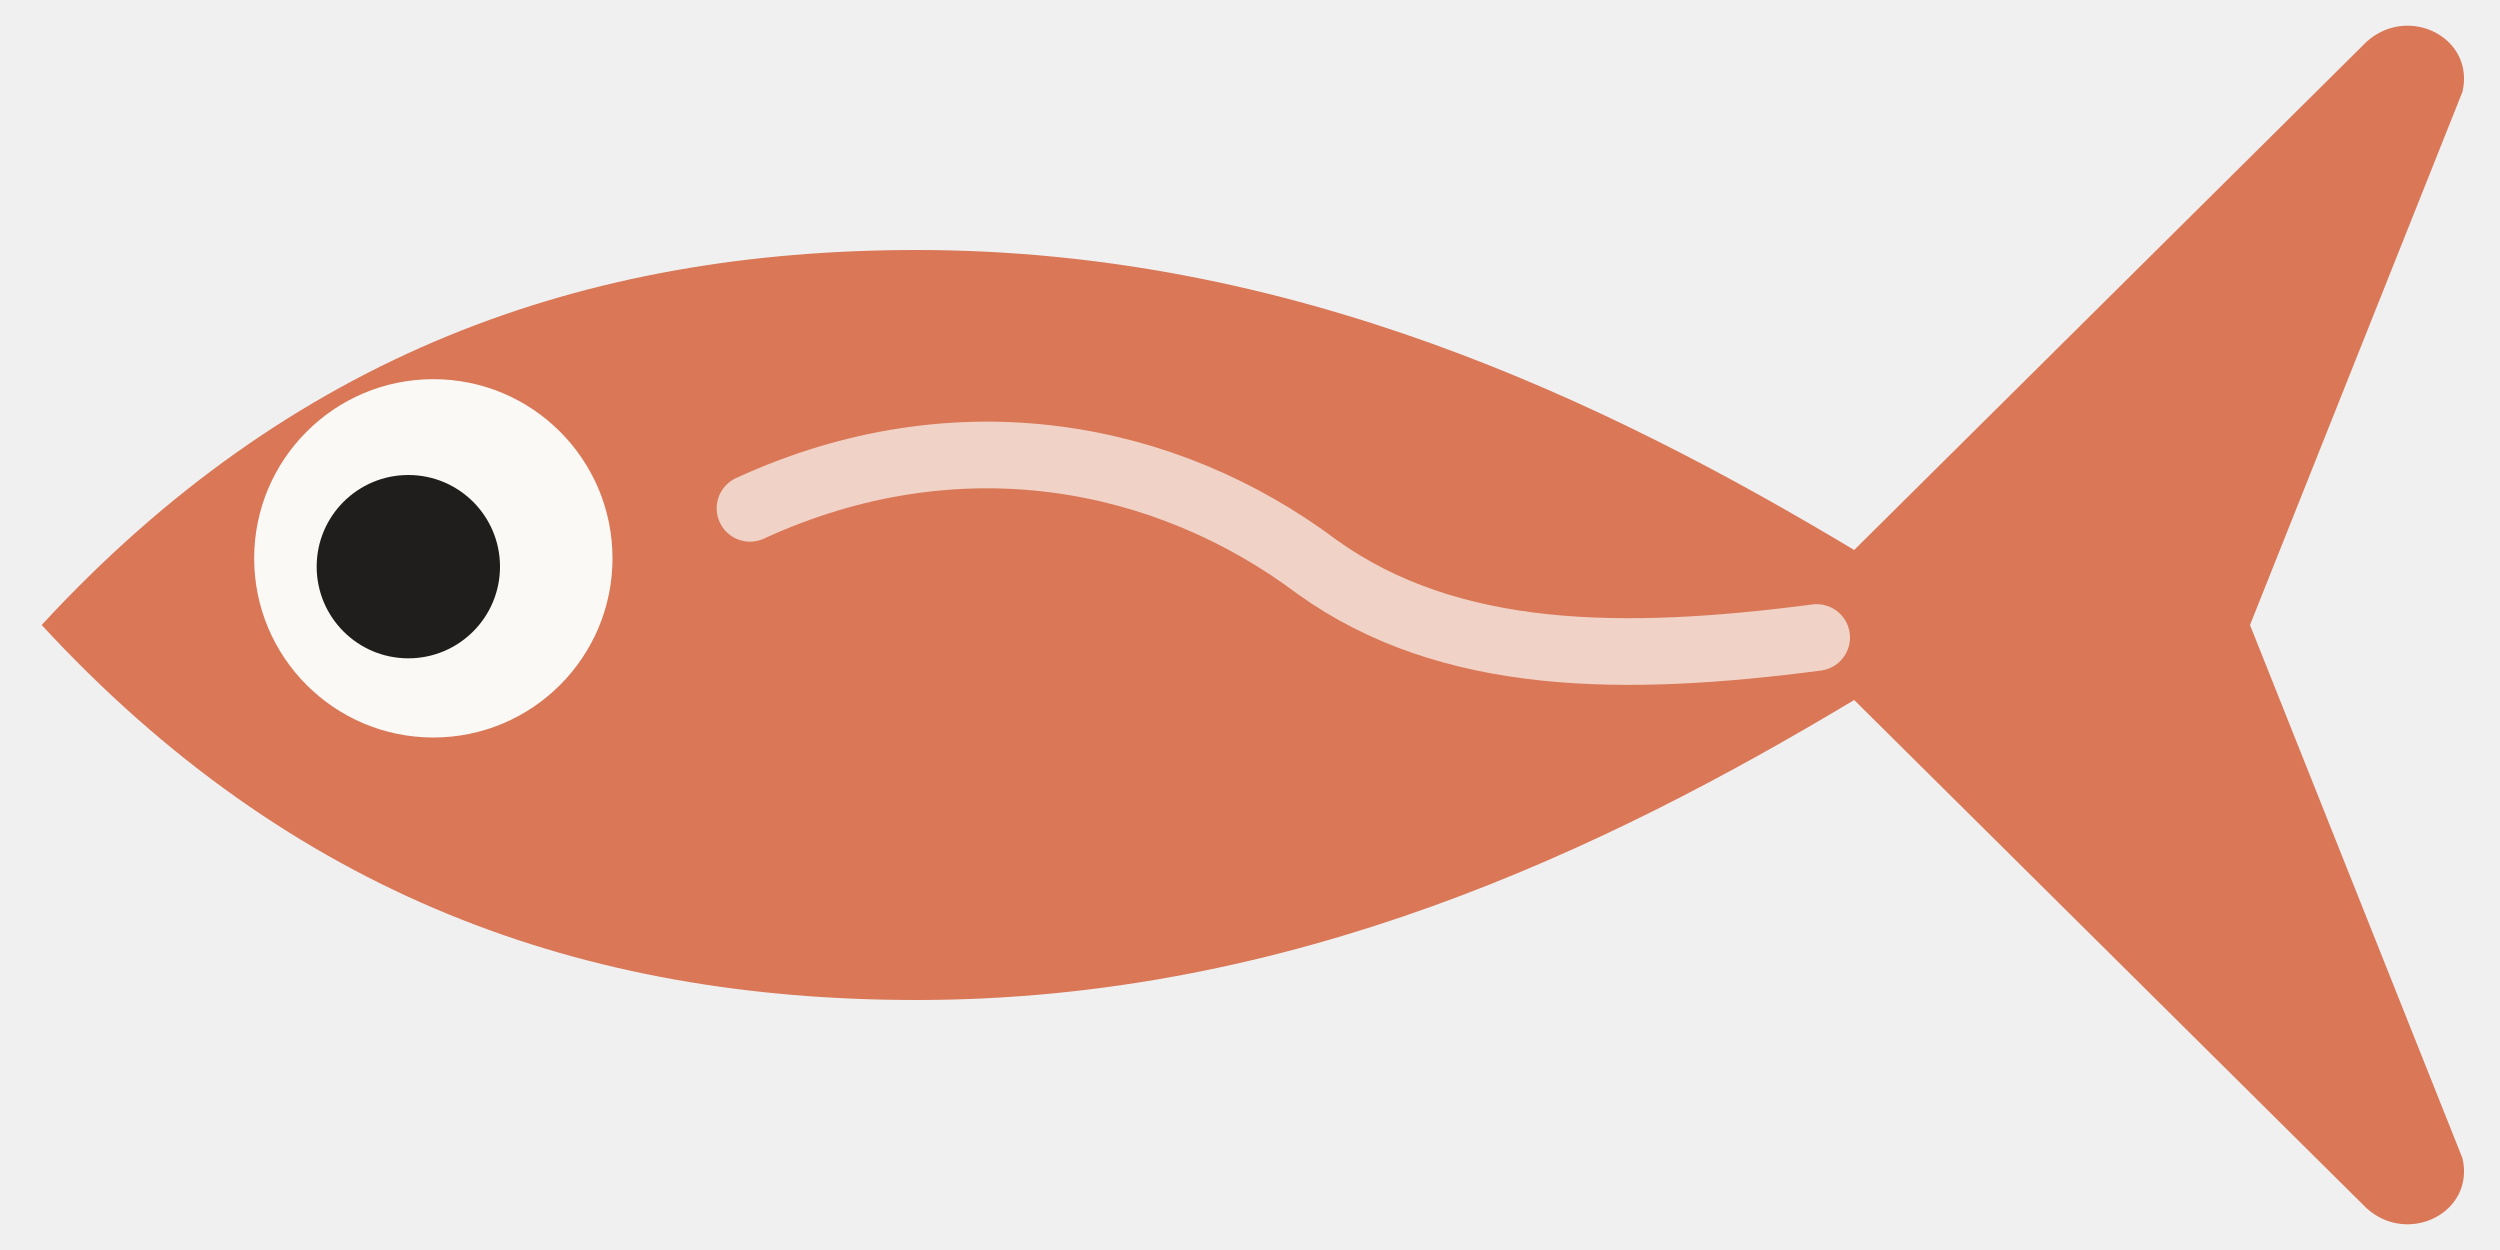
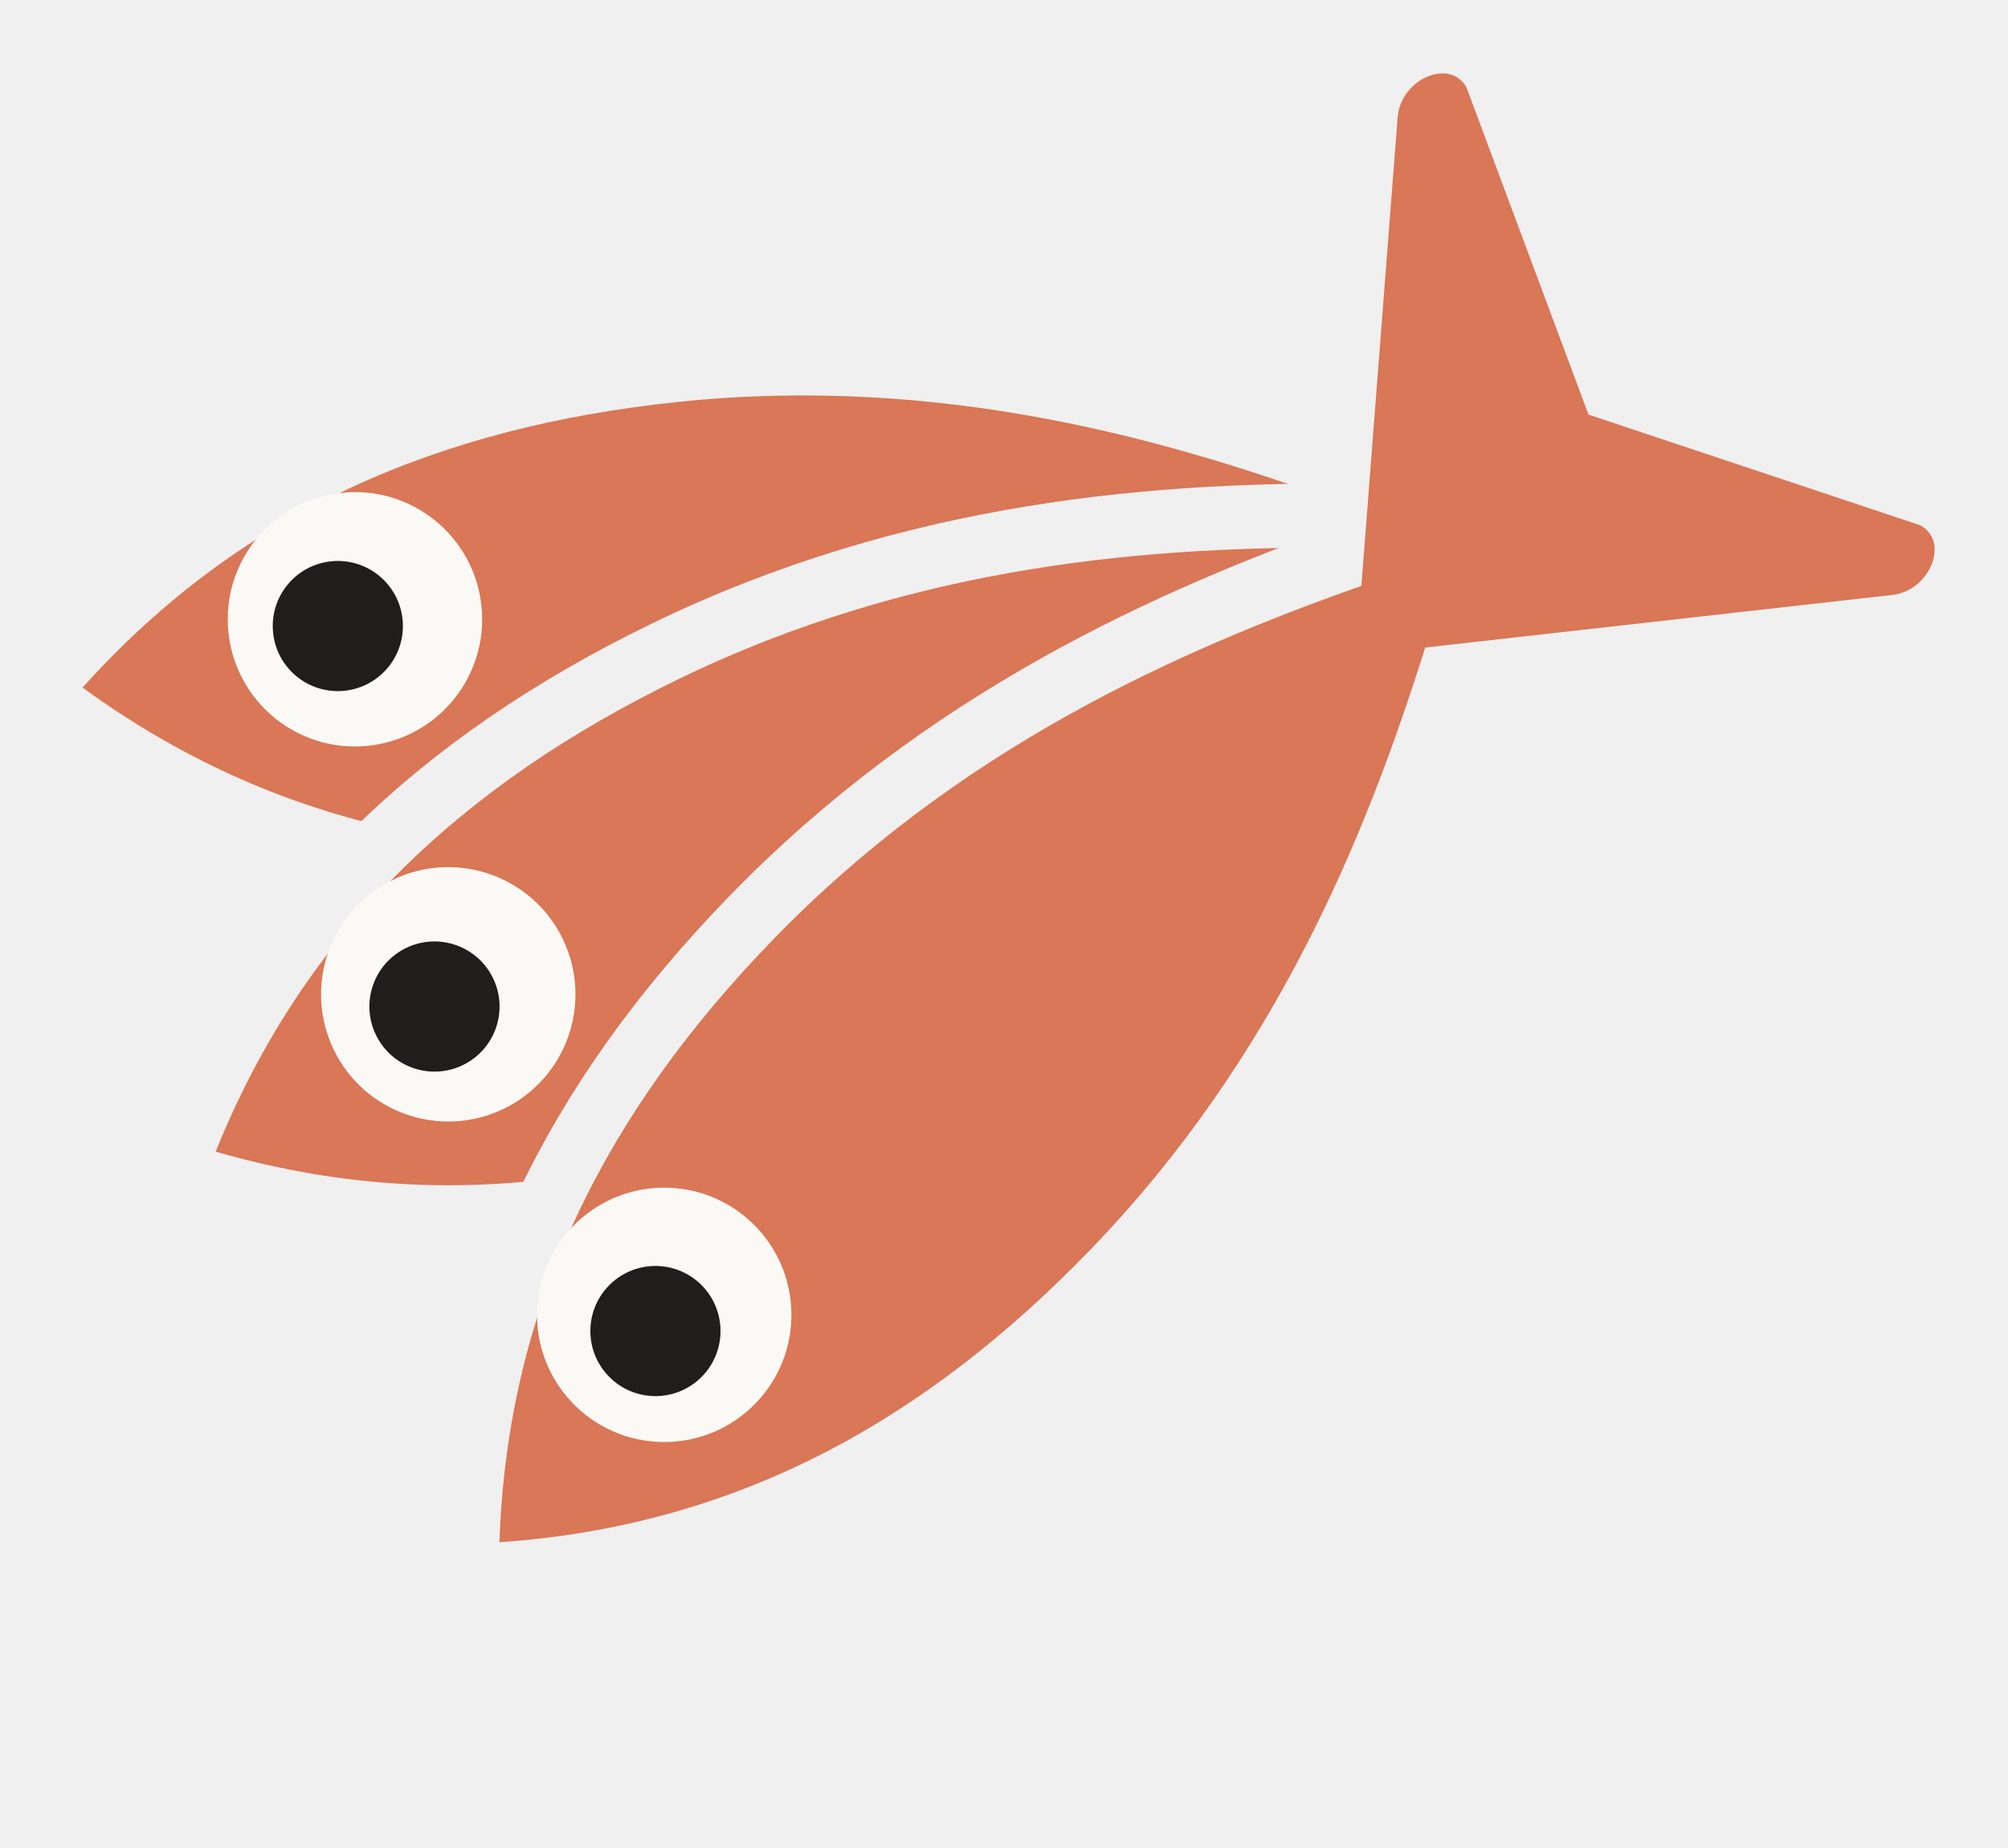
- <svg xmlns="http://www.w3.org/2000/svg" viewBox="2 17 60 30">
-   <path d="M3 32C9 25.5 16 23 24 23c9 0 16.5 3.6 22.5 7.2L58.8 18c1-.9 2.6-.1 2.3 1.2L56 32l5.1 12.8c.3 1.3-1.3 2.1-2.3 1.2L46.5 33.8C40.5 37.4 33 41 24 41 16 41 9 38.5 3 32z" fill="#D97757" />
-   <circle cx="12.4" cy="30.4" r="4.3" fill="#FAF9F5" />
-   <circle cx="11.8" cy="30.6" r="2.2" fill="#1F1E1C" />
-   <path d="M20 29.2c5-2.3 10-1.3 13.6 1.4 3.2 2.3 7.4 2.3 12 1.7" fill="none" stroke="#FAF9F5" stroke-width="1.6" stroke-linecap="round" opacity=".7" />
+ <svg xmlns="http://www.w3.org/2000/svg" viewBox="-29.72 -11 40.73 37.48">
+   <defs>
+     <mask id="cn0" maskUnits="userSpaceOnUse" x="-29.72" y="-11" width="40.73" height="37.48">
+       <rect x="-29.72" y="-11" width="40.73" height="37.48" fill="#fff" />
+       <path transform="translate(0 0) rotate(-26) scale(0.6 0.5) translate(-50 -32)" d="M3 32C9 25.5 16 23 24 23c9 0 16.5 3.6 22.5 7.2C47.5 31 47.5 33 46.5 33.8C40.5 37.4 33 41 24 41 16 41 9 38.5 3 32z" fill="#000" stroke="#000" stroke-width="5" stroke-linejoin="round" />
+       <path transform="translate(0 0) rotate(-46) scale(0.6 0.5) translate(-50 -32)" d="M3 32C9 25.5 16 23 24 23c9 0 16.5 3.6 22.5 7.2C47.5 31 47.5 33 46.5 33.8C40.5 37.4 33 41 24 41 16 41 9 38.5 3 32z" fill="#000" stroke="#000" stroke-width="5" stroke-linejoin="round" />
+     </mask>
+     <mask id="cn1" maskUnits="userSpaceOnUse" x="-29.72" y="-11" width="40.73" height="37.48">
+       <rect x="-29.72" y="-11" width="40.73" height="37.48" fill="#fff" />
+       <path transform="translate(0 0) rotate(-46) scale(0.6 0.5) translate(-50 -32)" d="M3 32C9 25.5 16 23 24 23c9 0 16.5 3.6 22.5 7.2C47.5 31 47.5 33 46.5 33.8C40.5 37.4 33 41 24 41 16 41 9 38.5 3 32z" fill="#000" stroke="#000" stroke-width="5" stroke-linejoin="round" />
+     </mask>
+   </defs>
+   <g mask="url(#cn0)">
+     <g transform="translate(0 0) rotate(-6) scale(0.6 0.5) translate(-50 -32)">
+       <path d="M3 32C9 25.5 16 23 24 23c9 0 16.5 3.6 22.5 7.2C47.5 31 47.5 33 46.5 33.8C40.5 37.4 33 41 24 41 16 41 9 38.5 3 32z" fill="#D97757" />
+       <ellipse cx="12.4" cy="30.4" rx="4.3" ry="5.16" fill="#FAF9F5" />
+       <ellipse cx="11.8" cy="30.6" rx="2.2" ry="2.64" fill="#1F1E1C" />
+     </g>
+   </g>
+   <g mask="url(#cn1)">
+     <g transform="translate(0 0) rotate(-26) scale(0.6 0.5) translate(-50 -32)">
+       <path d="M3 32C9 25.5 16 23 24 23c9 0 16.5 3.6 22.5 7.2C47.5 31 47.5 33 46.5 33.8C40.5 37.4 33 41 24 41 16 41 9 38.5 3 32z" fill="#D97757" />
+       <ellipse cx="12.4" cy="30.4" rx="4.3" ry="5.16" fill="#FAF9F5" />
+       <ellipse cx="11.8" cy="30.6" rx="2.2" ry="2.64" fill="#1F1E1C" />
+     </g>
+   </g>
+   <g>
+     <g transform="translate(0 0) rotate(-46) scale(0.6 0.5) translate(-50 -32)">
+       <path d="M3 32C9 25.5 16 23 24 23c9 0 16.5 3.6 22.5 7.2L58.8 18c1-.9 2.6-.1 2.3 1.2L56 32l5.1 12.8c.3 1.3-1.3 2.1-2.3 1.2L46.5 33.8C40.5 37.4 33 41 24 41 16 41 9 38.5 3 32z" fill="#D97757" />
+       <ellipse cx="12.4" cy="30.4" rx="4.3" ry="5.16" fill="#FAF9F5" />
+       <ellipse cx="11.8" cy="30.6" rx="2.2" ry="2.64" fill="#1F1E1C" />
+     </g>
+   </g>
</svg>
